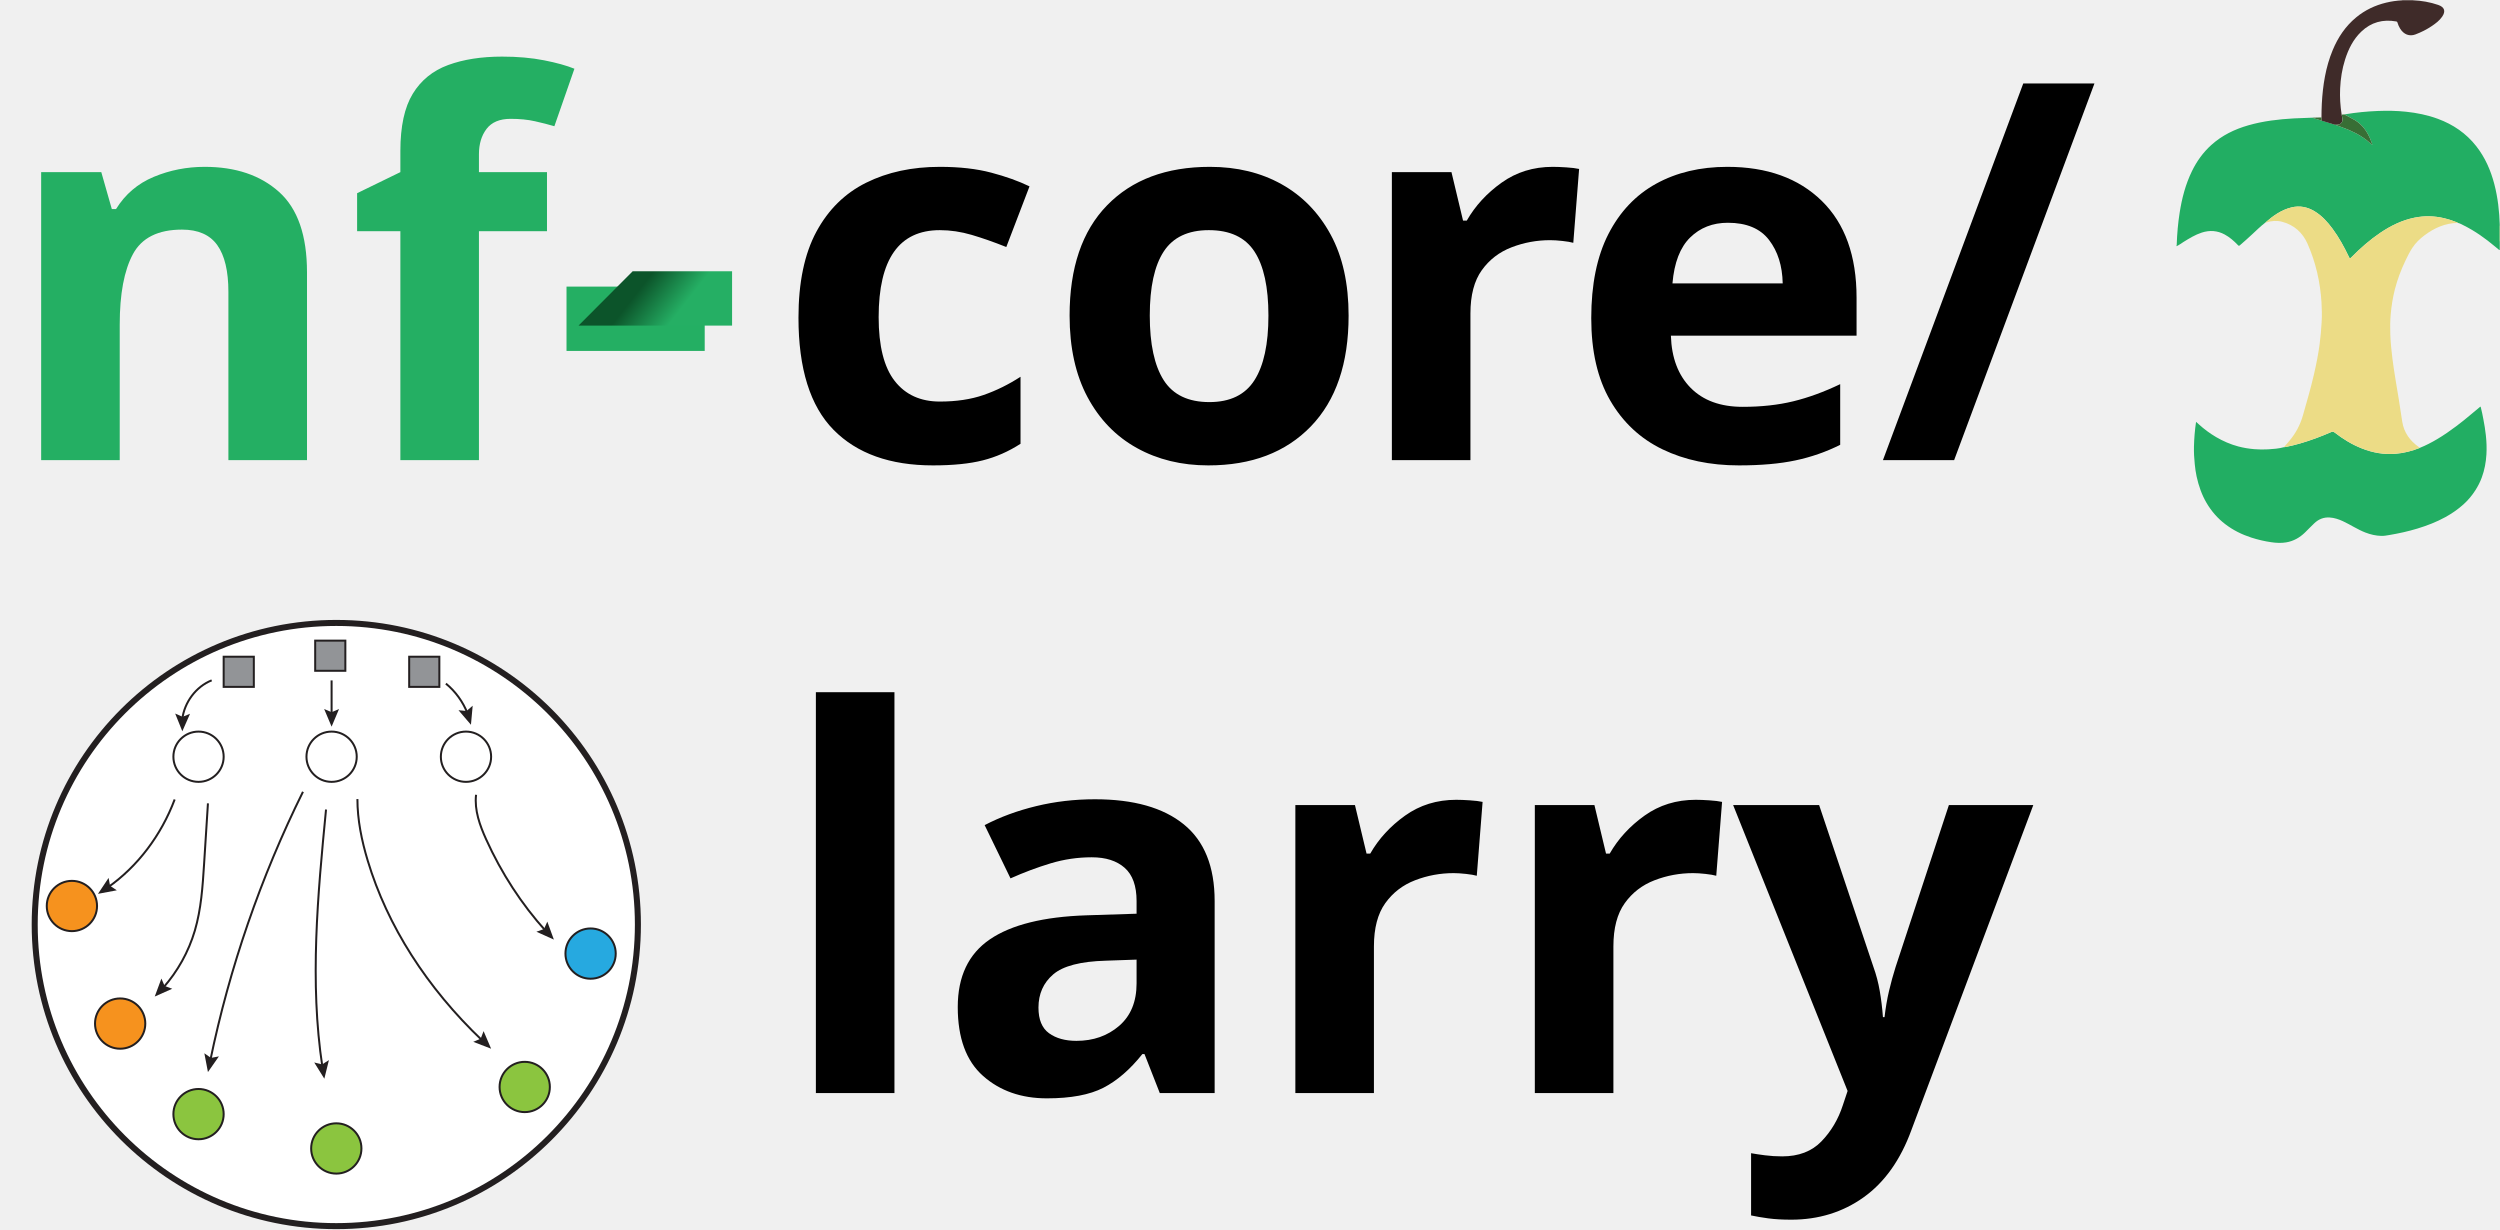
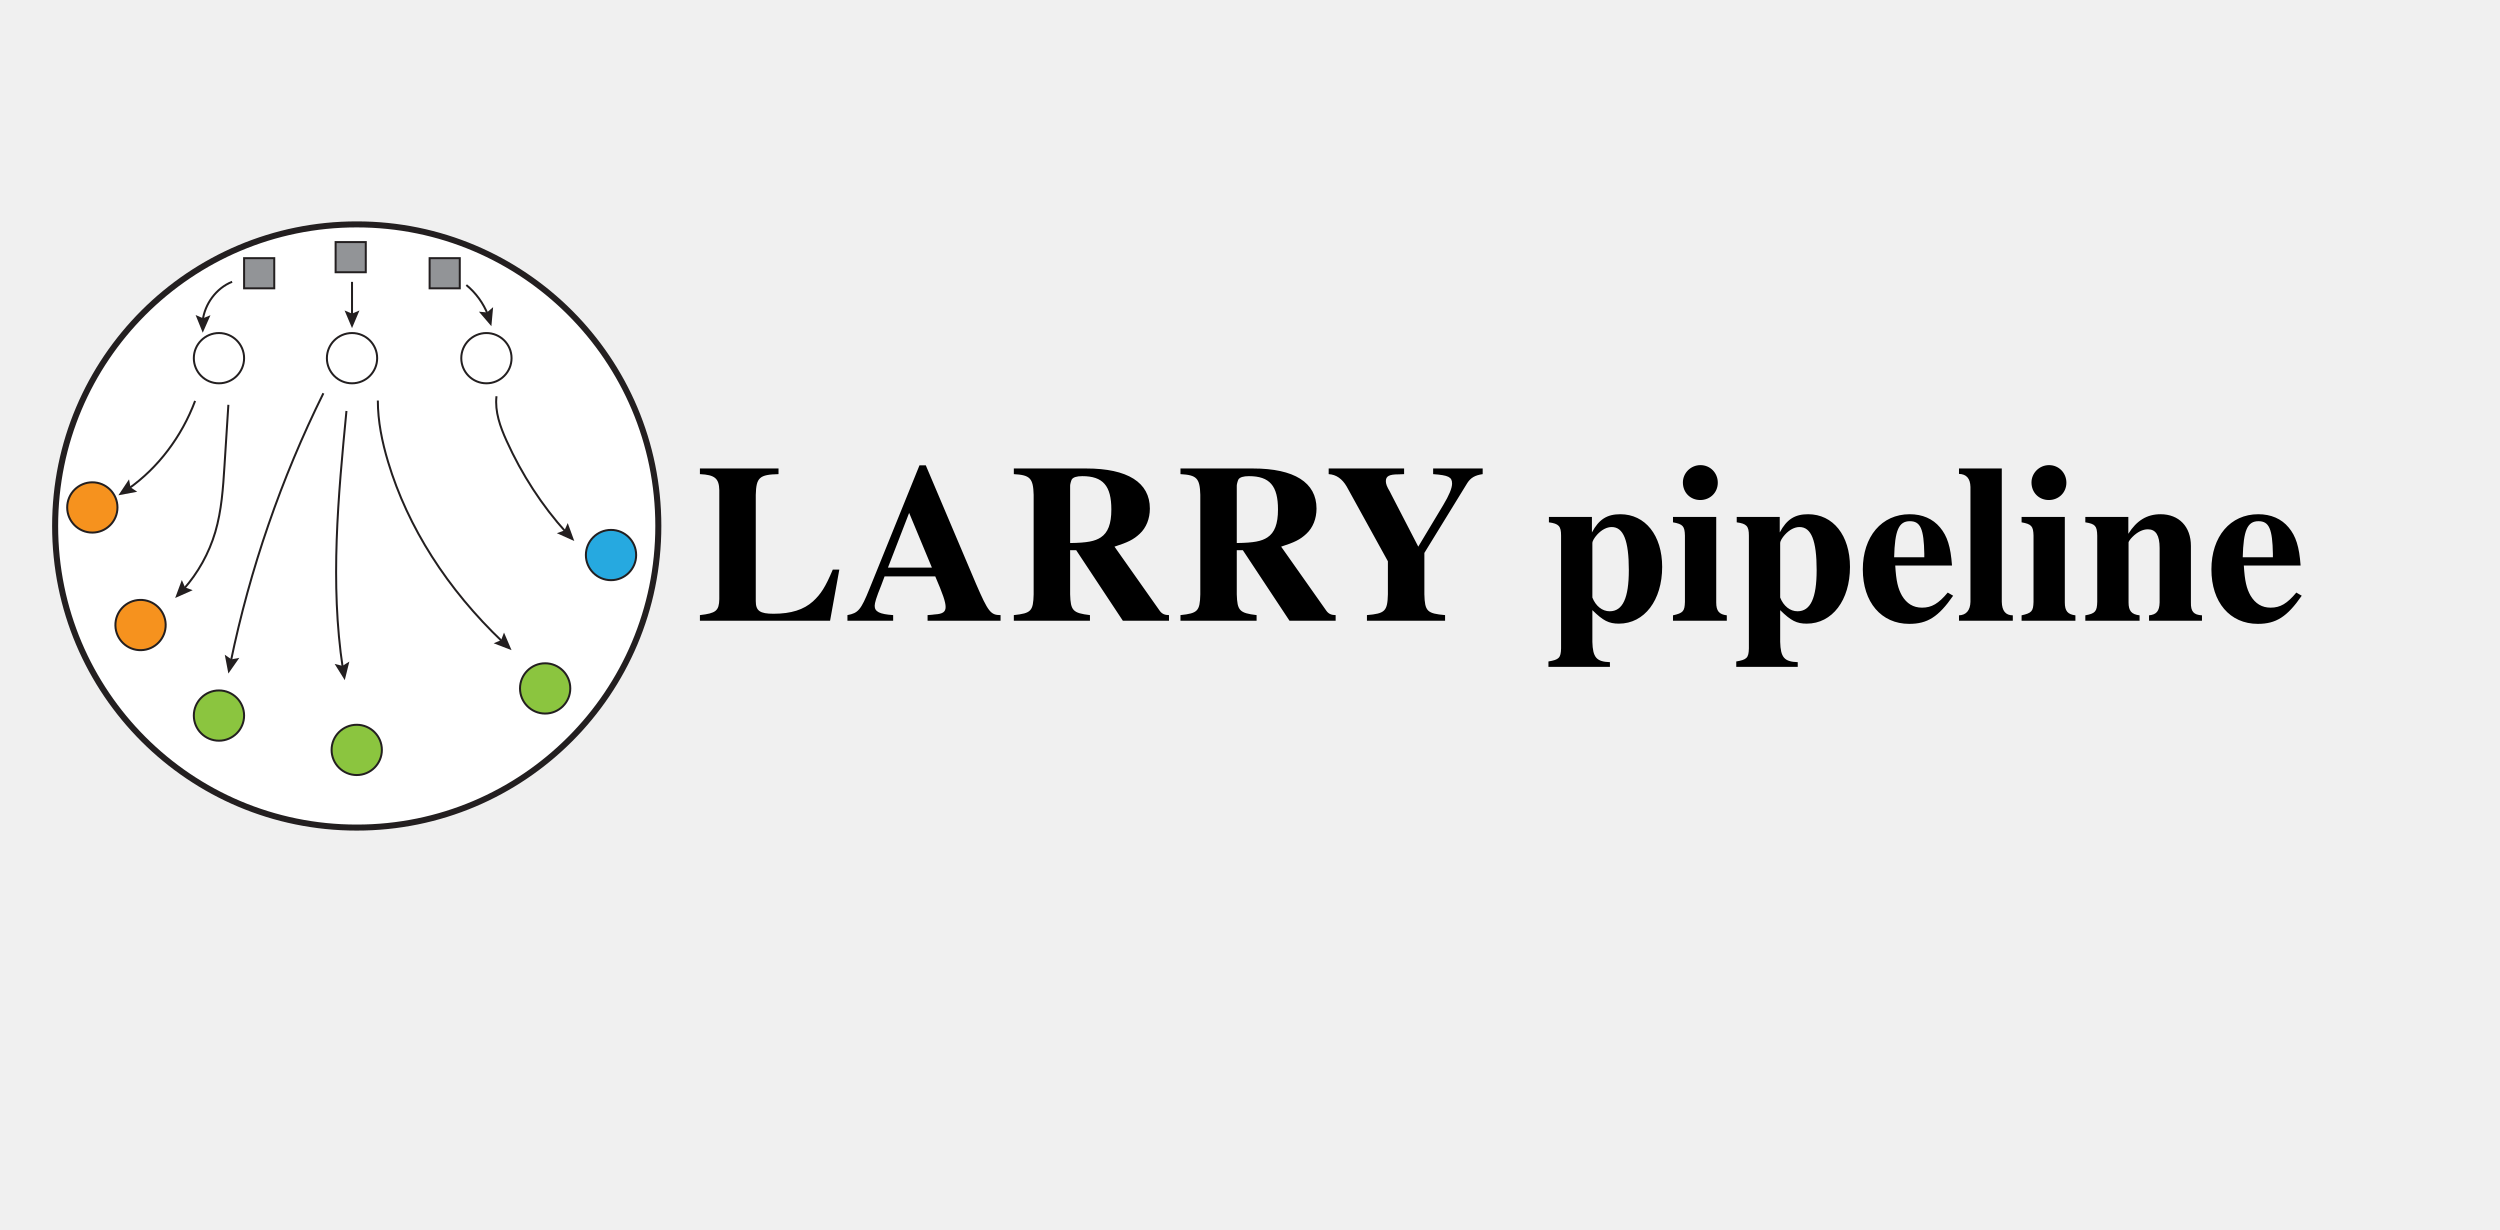
- <svg xmlns="http://www.w3.org/2000/svg" id="Layer_1" data-name="Layer 1" viewBox="0 0 1243.38 611.32">
+ <svg xmlns="http://www.w3.org/2000/svg" id="Layer_1" version="1.1" viewBox="0 0 1243.38 611.32">
  <defs>
    <style>
-       .cls-1 {
+       .st0 {
        fill: #26a9e0;
      }

-       .cls-1, .cls-2, .cls-3, .cls-4, .cls-5, .cls-6, .cls-7 {
+       .st0, .st1, .st2, .st3, .st4, .st5, .st6 {
        stroke: #231f20;
        stroke-miterlimit: 10;
      }

-       .cls-2 {
+       .st1 {
        stroke-width: 3px;
      }

-       .cls-2, .cls-5 {
+       .st1, .st4 {
        fill: #fff;
      }

-       .cls-3 {
+       .st2 {
        fill: #f6921e;
      }

-       .cls-8 {
-         fill: #24af63;
+       .st7 {
+         fill: #231f20;
      }

-       .cls-8, .cls-9, .cls-10 {
-         isolation: isolate;
+       .st3 {
+         fill: none;
      }

-       .cls-8, .cls-10 {
-         font-family: MavenPro-Bold, 'Maven Pro';
-         font-size: 262.34px;
-         font-variation-settings: 'wght' 700;
+       .st8 {
+         font-family: Times-Bold, Times;
+         font-size: 112px;
        font-weight: 700;
      }

-       .cls-11 {
-         fill: #231f20;
-       }
- 
-       .cls-12 {
-         fill: #386e35;
-       }
- 
-       .cls-4 {
-         fill: none;
-       }
- 
-       .cls-13 {
-         fill: url(#linear-gradient);
-       }
- 
-       .cls-14 {
-         fill: #ecdc86;
-       }
- 
-       .cls-15 {
-         fill: #3f2b29;
-       }
- 
-       .cls-6 {
+       .st5 {
        fill: #8bc53f;
      }

-       .cls-7 {
+       .st6 {
        fill: #929497;
      }
- 
-       .cls-16 {
-         fill: #a0918f;
-       }
- 
-       .cls-17 {
-         letter-spacing: -.02em;
-       }
- 
-       .cls-18 {
-         fill: #22ae63;
-       }
    </style>
-     <linearGradient id="linear-gradient" x1="118.28" y1="507.12" x2="119.28" y2="507.12" gradientTransform="translate(-24088.18 19800.61) rotate(38) scale(60.18 -60.18)" gradientUnits="userSpaceOnUse">
-       <stop offset="0" stop-color="#0c542a" />
-       <stop offset=".21" stop-color="#0c542a" />
-       <stop offset=".58" stop-color="#25af64" />
-       <stop offset=".85" stop-color="#25af64" />
-       <stop offset="1" stop-color="#25af64" />
-     </linearGradient>
  </defs>
-   <g id="layer2">
-     <g id="g4301">
-       <path id="path66" class="cls-18" d="M1243.26,120.01v4.25c-.09.02-.18.04-.27.07-.72-.6-1.45-1.18-2.17-1.79-4.78-4.01-9.84-7.62-15.44-10.41-.97-.49-1.91-1.05-2.99-1.28-.08-.17-.25-.2-.4-.26-2.11-.87-4.28-1.57-6.51-2.09-4.84-1.12-9.69-1.23-14.56-.25-6.26,1.26-11.86,4.02-17.1,7.56-5.21,3.52-9.9,7.65-14.3,12.11-.8.81-.81.8-1.3-.21-2.34-4.88-4.92-9.61-8.14-13.97-2.46-3.33-5.21-6.37-8.78-8.57-3.6-2.21-7.45-3.02-11.61-2.01-5.1,1.23-9.2,4.21-13.06,7.57-2.36,1.82-4.47,3.92-6.66,5.94-1.96,1.81-3.93,3.6-5.97,5.33-.37.32-.57.31-.91-.04-1.98-2.07-4.1-3.97-6.65-5.34-3.66-1.97-7.46-2.21-11.39-.94-3.29,1.07-6.2,2.87-9.11,4.68-1.15.71-2.22,1.55-3.46,2.11v-.29c.17-.21.11-.46.12-.68.19-5.26.63-10.49,1.45-15.7,1.12-7.17,2.93-14.14,6.13-20.7,2.39-4.9,5.52-9.28,9.58-12.95,5.33-4.82,11.62-7.87,18.47-9.83,7.43-2.13,15.05-3.01,22.74-3.44,3.04-.17,6.09-.24,9.13-.36,1.48.62,3.05.96,4.57,1.46,2.23.68,4.46,1.36,6.68,2.04,1.13.42,2.27.84,3.4,1.25,4.4,1.59,8.6,3.56,12.33,6.45.96.75,1.89,1.54,2.84,2.35-.19-.7-.45-1.36-.69-2.01-1.63-4.32-4.11-7.96-8.16-10.4-1.67-1.01-3.45-1.81-5.15-2.76.17-.02.33-.04.5-.07,5.36-.89,10.76-1.42,16.18-1.64,4.66-.18,9.33-.12,13.98.37,5.44.57,10.76,1.64,15.9,3.54,7.6,2.81,14.08,7.21,19.1,13.62,4.38,5.59,7.17,11.96,8.96,18.79,1.78,6.78,2.53,13.69,2.73,20.68v7.82" />
-       <path id="path70" class="cls-14" d="M1243.26,112.2s.08,0,.13-.02v7.86s-.08-.02-.13-.02v-7.82" />
-       <path id="path74" class="cls-16" d="M1200.08,0s0,.09.01.14c-1.77,0-3.53,0-5.3,0,.01-.03.02-.06.03-.09,0-.01-.02-.03-.02-.05h5.29,0Z" />
-       <path id="path78" class="cls-18" d="M1203.53,222.73c2.98-1.2,5.82-2.67,8.58-4.31,3.3-1.95,6.43-4.14,9.49-6.43,2.58-1.94,5.1-3.95,7.55-6.05,1.42-1.21,2.87-2.38,4.3-3.58.29-.24.29-.14.37.16.52,1.94.88,3.92,1.27,5.89.53,2.68.96,5.39,1.26,8.11.34,3.14.47,6.29.28,9.45-.23,3.94-.94,7.8-2.31,11.51-.82,2.24-1.91,4.35-3.19,6.36-1.64,2.58-3.6,4.91-5.86,6.96-2.76,2.5-5.8,4.59-9.06,6.39-4.43,2.44-9.11,4.23-13.93,5.7-4.59,1.4-9.28,2.42-14.02,3.22-1.28.22-2.57.45-3.88.42-2.76-.07-5.42-.69-7.99-1.69-3.91-1.52-7.39-3.89-11.18-5.64-2.08-.96-4.22-1.67-6.53-1.82-2.97-.2-5.48.82-7.61,2.82-1.59,1.5-3.1,3.1-4.67,4.63-2.64,2.57-5.72,4.32-9.39,4.93-2.43.4-4.87.28-7.3-.07-3.38-.48-6.69-1.26-9.94-2.3-4.74-1.52-9.16-3.71-13.11-6.75-3.75-2.87-6.79-6.38-9.2-10.46-2.42-4.1-3.94-8.54-4.96-13.15-.45-2.02-.72-4.09-.93-6.16-.3-2.9-.47-5.81-.4-8.72.1-4.09.42-8.17,1.05-12.34.48.43.92.82,1.35,1.21,2.64,2.41,5.5,4.53,8.58,6.34,3.48,2.04,7.17,3.64,11.06,4.68,2.64.7,5.33,1.14,8.06,1.36,2.26.18,4.52.22,6.76.08,2.64-.16,5.3-.35,7.88-1.06.33-.04.66-.06.99-.12,2.37-.49,4.72-1.05,7.04-1.73,2.68-.78,5.32-1.66,7.93-2.62,2.54-.94,5.05-1.97,7.54-3.05.73-.32,1.18-.18,1.76.26,4.15,3.21,8.58,5.94,13.48,7.87,5.39,2.13,10.95,3.15,16.77,2.67,4.19-.35,8.2-1.39,12.09-2.94" />
-       <path id="path82" class="cls-14" d="M1203.53,222.73c-3.89,1.56-7.9,2.6-12.09,2.94-5.82.48-11.38-.54-16.77-2.67-4.9-1.93-9.33-4.66-13.48-7.87-.58-.45-1.02-.59-1.76-.26-2.49,1.08-5,2.11-7.54,3.05-2.61.97-5.26,1.84-7.93,2.62-2.33.68-4.68,1.24-7.04,1.73-.32.07-.66.09-.99.12.82-.95,1.63-1.9,2.45-2.85,3.32-3.84,5.65-8.21,7.03-13.09,1.88-6.67,3.84-13.32,5.4-20.08,1.15-4.97,2.16-9.97,2.84-15.03.49-3.63.8-7.27,1.01-10.92.2-3.36.14-6.71-.06-10.05-.63-10.12-2.85-19.89-6.95-29.16-2.46-5.55-6.69-9.36-12.69-10.93-2.59-.68-5.18-.46-7.73.33-.2.06-.39.18-.62.12,3.87-3.37,7.96-6.34,13.06-7.58,4.16-1.01,8.01-.2,11.61,2.01,3.57,2.19,6.32,5.24,8.78,8.57,3.22,4.36,5.8,9.1,8.14,13.97.49,1.02.51,1.02,1.3.22,4.41-4.47,9.1-8.6,14.3-12.11,5.24-3.54,10.85-6.3,17.1-7.56,4.87-.98,9.73-.87,14.56.25,2.23.51,4.39,1.22,6.5,2.09.15.06.32.09.4.26-6.21.12-11.59,2.49-16.48,6.15-2.36,1.76-4.47,3.79-6.09,6.26-1.35,2.05-2.43,4.25-3.48,6.46-2.15,4.51-3.92,9.18-5.17,14.02-1.07,4.15-1.75,8.35-2.11,12.62-.28,3.3-.33,6.61-.21,9.91.16,4.05.54,8.1,1.06,12.13.87,6.76,2.07,13.46,3.16,20.18.6,3.72,1.12,7.46,1.72,11.18.87,5.42,3.85,9.46,8.24,12.58.18.12.35.25.52.37" />
-       <path id="path86" class="cls-15" d="M1194.78.14c1.77,0,3.53,0,5.3,0,4.3.19,8.5.91,12.57,2.31,3.15,1.08,3.85,3.14,1.95,5.87-1.35,1.95-3.23,3.35-5.17,4.66-2.53,1.7-5.25,3.06-8.1,4.14-2.99,1.13-5.84.03-7.65-2.94-.57-.94-1.01-1.94-1.31-2.99-.09-.31-.22-.46-.56-.52-6.65-1.18-12.51.36-17.43,5.07-4,3.83-6.38,8.64-8.04,13.84-1.5,4.69-2.24,9.52-2.47,14.43-.21,4.37.08,8.7.76,13.02.13.74.31,1.47.39,2.22.09.92-.18,1.72-.98,2.29-.83.59-1.79.49-2.73.51-2.23-.68-4.45-1.36-6.68-2.04-.01-.53-.03-1.06-.04-1.58.03-2.31.04-4.62.17-6.92.51-9.13,1.88-18.09,5.42-26.6,2.63-6.33,6.35-11.89,11.68-16.28,4.38-3.61,9.38-5.99,14.88-7.31,2.64-.64,5.32-1.02,8.03-1.15" />
-       <path id="path90" class="cls-12" d="M1161.33,62.03c.94-.01,1.89.09,2.73-.51.8-.57,1.07-1.37.98-2.29-.08-.75-.26-1.48-.39-2.22.42-.04.84-.08,1.26-.11,1.7.95,3.47,1.75,5.15,2.76,4.04,2.44,6.53,6.08,8.16,10.4.25.66.51,1.31.69,2.01-.94-.81-1.87-1.61-2.84-2.35-3.72-2.89-7.93-4.86-12.33-6.45-1.14-.41-2.27-.83-3.4-1.25" />
-       <path id="path94" class="cls-12" d="M1154.61,58.4c.01.53.03,1.06.04,1.58-1.52-.5-3.09-.85-4.57-1.46,1.51-.04,3.02-.08,4.53-.12" />
+   <g>
+     <circle class="st1" cx="177.42" cy="261.6" r="150" />
+     <circle class="st4" cx="108.9" cy="178.14" r="12.5" />
+     <circle class="st4" cx="175.08" cy="178.14" r="12.5" />
+     <circle class="st4" cx="241.92" cy="178.14" r="12.5" />
+     <g>
+       <path class="st3" d="M97.03,199.4c-6.72,17.91-18.49,33.35-33.14,43.67" />
+       <polygon class="st7" points="64.17 238.4 64.9 242.35 68.25 244.58 58.89 246.33 64.17 238.4" />
+     </g>
+     <g>
+       <path class="st3" d="M113.58,201.33c-.64,10.06-1.28,20.12-1.92,30.19-.71,11.15-1.44,22.41-4.6,33.13-3.1,10.49-8.55,20.28-15.8,28.46" />
+       <polygon class="st7" points="90.43 288.47 92.05 292.16 95.83 293.54 87.12 297.41 90.43 288.47" />
+     </g>
+     <g>
+       <path class="st3" d="M187.92,199.19c0,10.3,2.09,20.55,5.12,30.61,9.76,32.43,29.4,63.22,57.01,89.5" />
+       <polygon class="st7" points="245.53 319.94 249.23 318.36 250.67 314.6 254.42 323.36 245.53 319.94" />
+     </g>
+     <g>
+       <path class="st3" d="M246.93,197.07c-.88,7.69,1.9,15.28,5.01,22.15,7.64,16.9,17.69,32.34,29.6,45.52" />
+       <polygon class="st7" points="276.94 265.18 280.73 263.82 282.37 260.14 285.63 269.09 276.94 265.18" />
+     </g>
+     <g>
+       <path class="st3" d="M160.84,195.58c-21.01,42.46-36.52,87.44-46.07,133.55" />
+       <polygon class="st7" points="111.79 325.62 115.09 327.93 119.04 327.17 113.58 334.98 111.79 325.62" />
+     </g>
+     <circle class="st2" cx="45.92" cy="252.38" r="12.5" />
+     <circle class="st2" cx="69.92" cy="310.86" r="12.5" transform="translate(-7.38 1.75) rotate(-1.36)" />
+     <circle class="st5" cx="108.9" cy="355.89" r="12.5" />
+     <circle class="st5" cx="177.42" cy="372.97" r="12.5" />
+     <circle class="st5" cx="271.13" cy="342.39" r="12.5" />
+     <circle class="st0" cx="303.89" cy="276.05" r="12.5" />
+     <g>
+       <path class="st3" d="M172.31,204.4c-4.12,42.58-8.22,85.76-1.81,127.99" />
+       <polygon class="st7" points="166.44 330.2 170.34 331.17 173.75 329.03 171.47 338.28 166.44 330.2" />
+     </g>
+     <rect class="st6" x="121.4" y="128.4" width="15" height="15" />
+     <rect class="st6" x="166.92" y="120.4" width="15" height="15" />
+     <rect class="st6" x="213.67" y="128.4" width="15" height="15" />
+     <g>
+       <path class="st3" d="M115.44,140.15c-7.9,3.15-13.58,10.98-14.64,19.37" />
+       <polygon class="st7" points="97.28 156.66 100.96 158.29 104.68 156.77 100.84 165.49 97.28 156.66" />
+     </g>
+     <g>
+       <path class="st3" d="M231.93,141.77c4.76,3.9,8.48,9.04,10.73,14.76" />
+       <polygon class="st7" points="238.19 155.01 242.2 155.38 245.25 152.76 244.39 162.25 238.19 155.01" />
+     </g>
+     <g>
+       <line class="st3" x1="175.08" y1="140.19" x2="175.08" y2="157.22" />
+       <polygon class="st7" points="171.38 154.41 175.08 155.99 178.78 154.41 175.08 163.19 171.38 154.41" />
    </g>
  </g>
-   <g id="layer3">
-     <g id="g4374">
-       <g id="text53" class="cls-9">
-         <text class="cls-8" transform="translate(0 228.84)">
-           <tspan x="0" y="0">nf-</tspan>
-         </text>
-       </g>
-       <g id="text69" class="cls-9">
-         <text class="cls-10" transform="translate(385.31 228.84)">
-           <tspan x="0" y="0">co</tspan>
-           <tspan class="cls-17" x="286.47" y="0">r</tspan>
-           <tspan x="394.29" y="0">e/</tspan>
-           <tspan x="0" y="314.8">larry</tspan>
-         </text>
-       </g>
-       <path id="path4330" class="cls-13" d="M314.65,134.92l-26.92,27.02h76.37v-27.02h-49.45Z" />
-     </g>
-   </g>
-   <g>
-     <circle class="cls-2" cx="167.26" cy="459.82" r="150" />
-     <circle class="cls-5" cx="98.74" cy="376.36" r="12.5" />
-     <circle class="cls-5" cx="164.92" cy="376.36" r="12.5" />
-     <circle class="cls-5" cx="231.76" cy="376.36" r="12.5" />
-     <g>
-       <path class="cls-4" d="M86.87,397.62c-6.72,17.91-18.49,33.35-33.14,43.67" />
-       <polygon class="cls-11" points="54.01 436.62 54.74 440.57 58.09 442.8 48.73 444.55 54.01 436.62" />
-     </g>
-     <g>
-       <path class="cls-4" d="M103.42,399.55c-.64,10.06-1.28,20.12-1.92,30.19-.71,11.15-1.44,22.41-4.6,33.13-3.1,10.49-8.55,20.28-15.8,28.46" />
-       <polygon class="cls-11" points="80.27 486.69 81.89 490.38 85.67 491.76 76.96 495.63 80.27 486.69" />
-     </g>
-     <g>
-       <path class="cls-4" d="M177.76,397.41c0,10.3,2.09,20.55,5.12,30.61,9.76,32.43,29.4,63.22,57.01,89.5" />
-       <polygon class="cls-11" points="235.37 518.16 239.07 516.58 240.51 512.82 244.26 521.58 235.37 518.16" />
-     </g>
-     <g>
-       <path class="cls-4" d="M236.77,395.29c-.88,7.69,1.9,15.28,5.01,22.15,7.64,16.9,17.69,32.34,29.6,45.52" />
-       <polygon class="cls-11" points="266.78 463.4 270.57 462.04 272.21 458.36 275.47 467.31 266.78 463.4" />
-     </g>
-     <g>
-       <path class="cls-4" d="M150.68,393.8c-21.01,42.46-36.52,87.44-46.07,133.55" />
-       <polygon class="cls-11" points="101.63 523.84 104.93 526.15 108.88 525.39 103.42 533.2 101.63 523.84" />
-     </g>
-     <circle class="cls-3" cx="35.76" cy="450.6" r="12.5" />
-     <circle class="cls-3" cx="59.76" cy="509.08" r="12.5" />
-     <circle class="cls-6" cx="98.74" cy="554.11" r="12.5" />
-     <circle class="cls-6" cx="167.26" cy="571.19" r="12.5" />
-     <circle class="cls-6" cx="260.97" cy="540.61" r="12.5" />
-     <circle class="cls-1" cx="293.73" cy="474.27" r="12.5" />
-     <g>
-       <path class="cls-4" d="M162.15,402.62c-4.12,42.58-8.22,85.76-1.81,127.99" />
-       <polygon class="cls-11" points="156.28 528.42 160.18 529.39 163.59 527.25 161.31 536.5 156.28 528.42" />
-     </g>
-     <rect class="cls-7" x="111.24" y="326.62" width="15" height="15" />
-     <rect class="cls-7" x="156.76" y="318.62" width="15" height="15" />
-     <rect class="cls-7" x="203.51" y="326.62" width="15" height="15" />
-     <g>
-       <path class="cls-4" d="M105.28,338.37c-7.9,3.15-13.58,10.98-14.64,19.37" />
-       <polygon class="cls-11" points="87.12 354.88 90.8 356.51 94.52 354.99 90.68 363.71 87.12 354.88" />
-     </g>
-     <g>
-       <path class="cls-4" d="M221.77,339.99c4.76,3.9,8.48,9.04,10.73,14.76" />
-       <polygon class="cls-11" points="228.03 353.23 232.04 353.6 235.09 350.98 234.23 360.47 228.03 353.23" />
-     </g>
-     <g>
-       <line class="cls-4" x1="164.92" y1="338.41" x2="164.92" y2="355.44" />
-       <polygon class="cls-11" points="161.22 352.63 164.92 354.21 168.62 352.63 164.92 361.41 161.22 352.63" />
-     </g>
-   </g>
+   <text class="st8" transform="translate(345.98 308.72)">
+     <tspan x="0" y="0">LARRY pipeline</tspan>
+   </text>
</svg>
